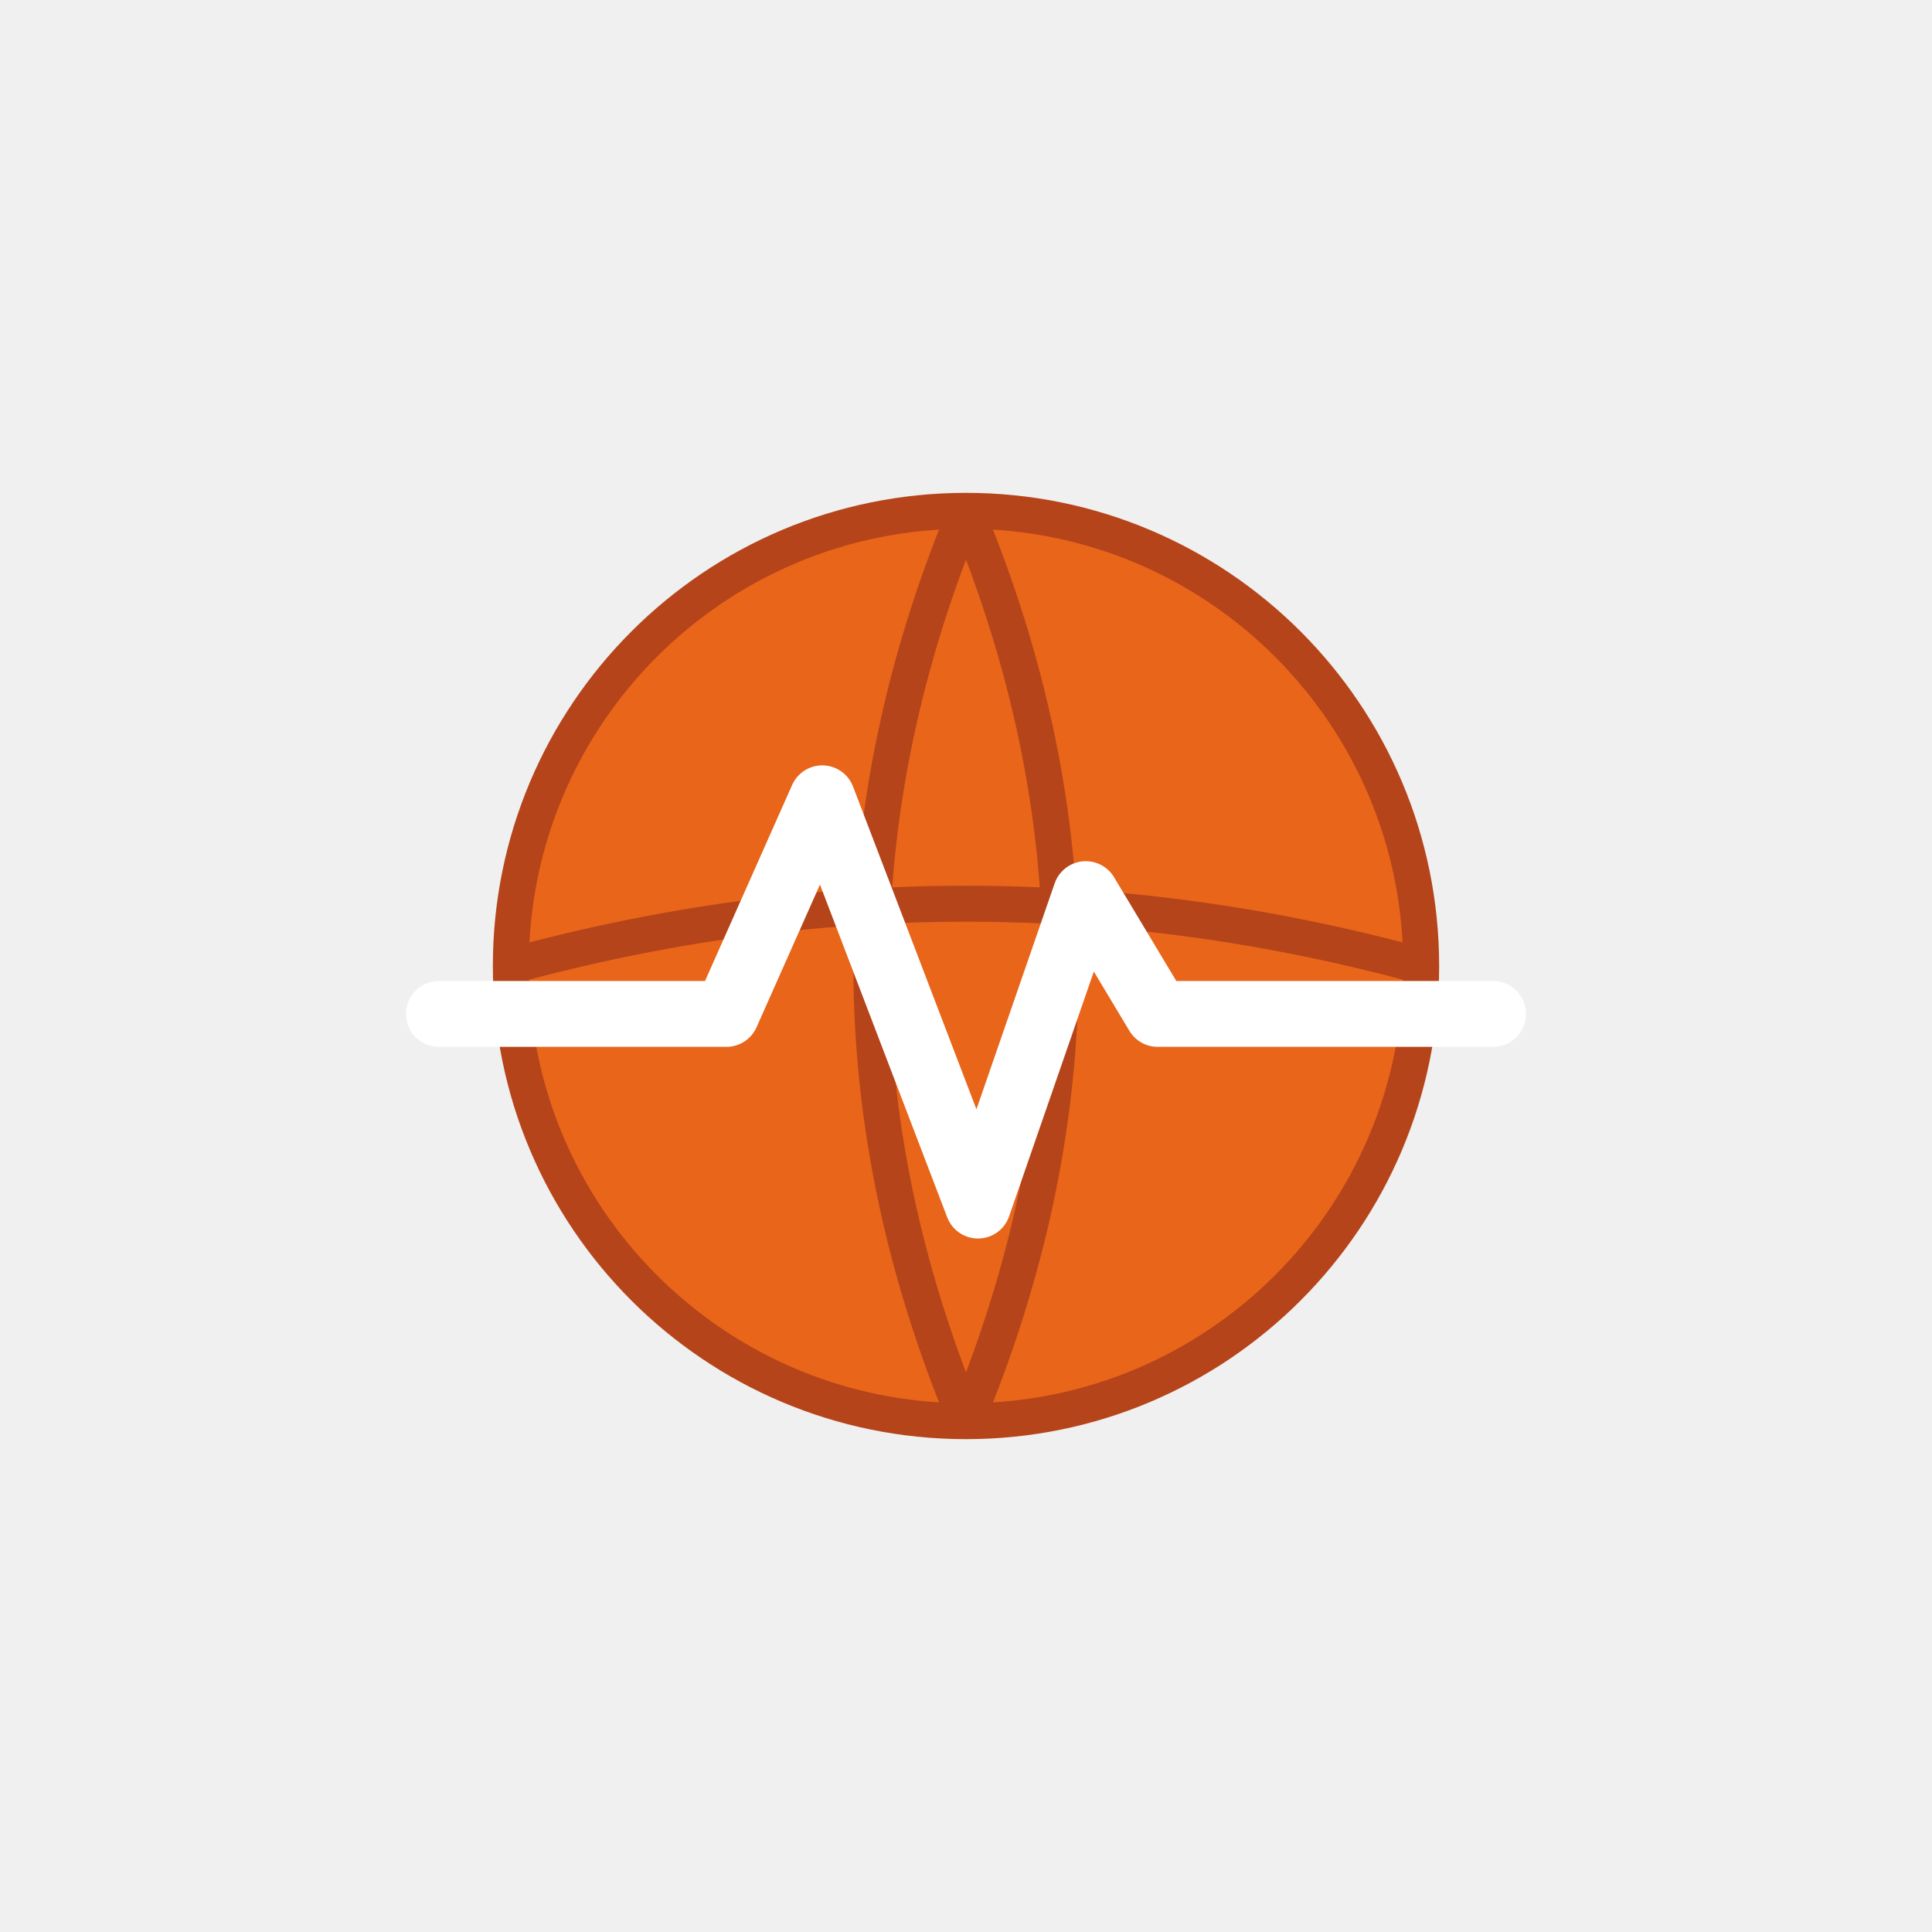
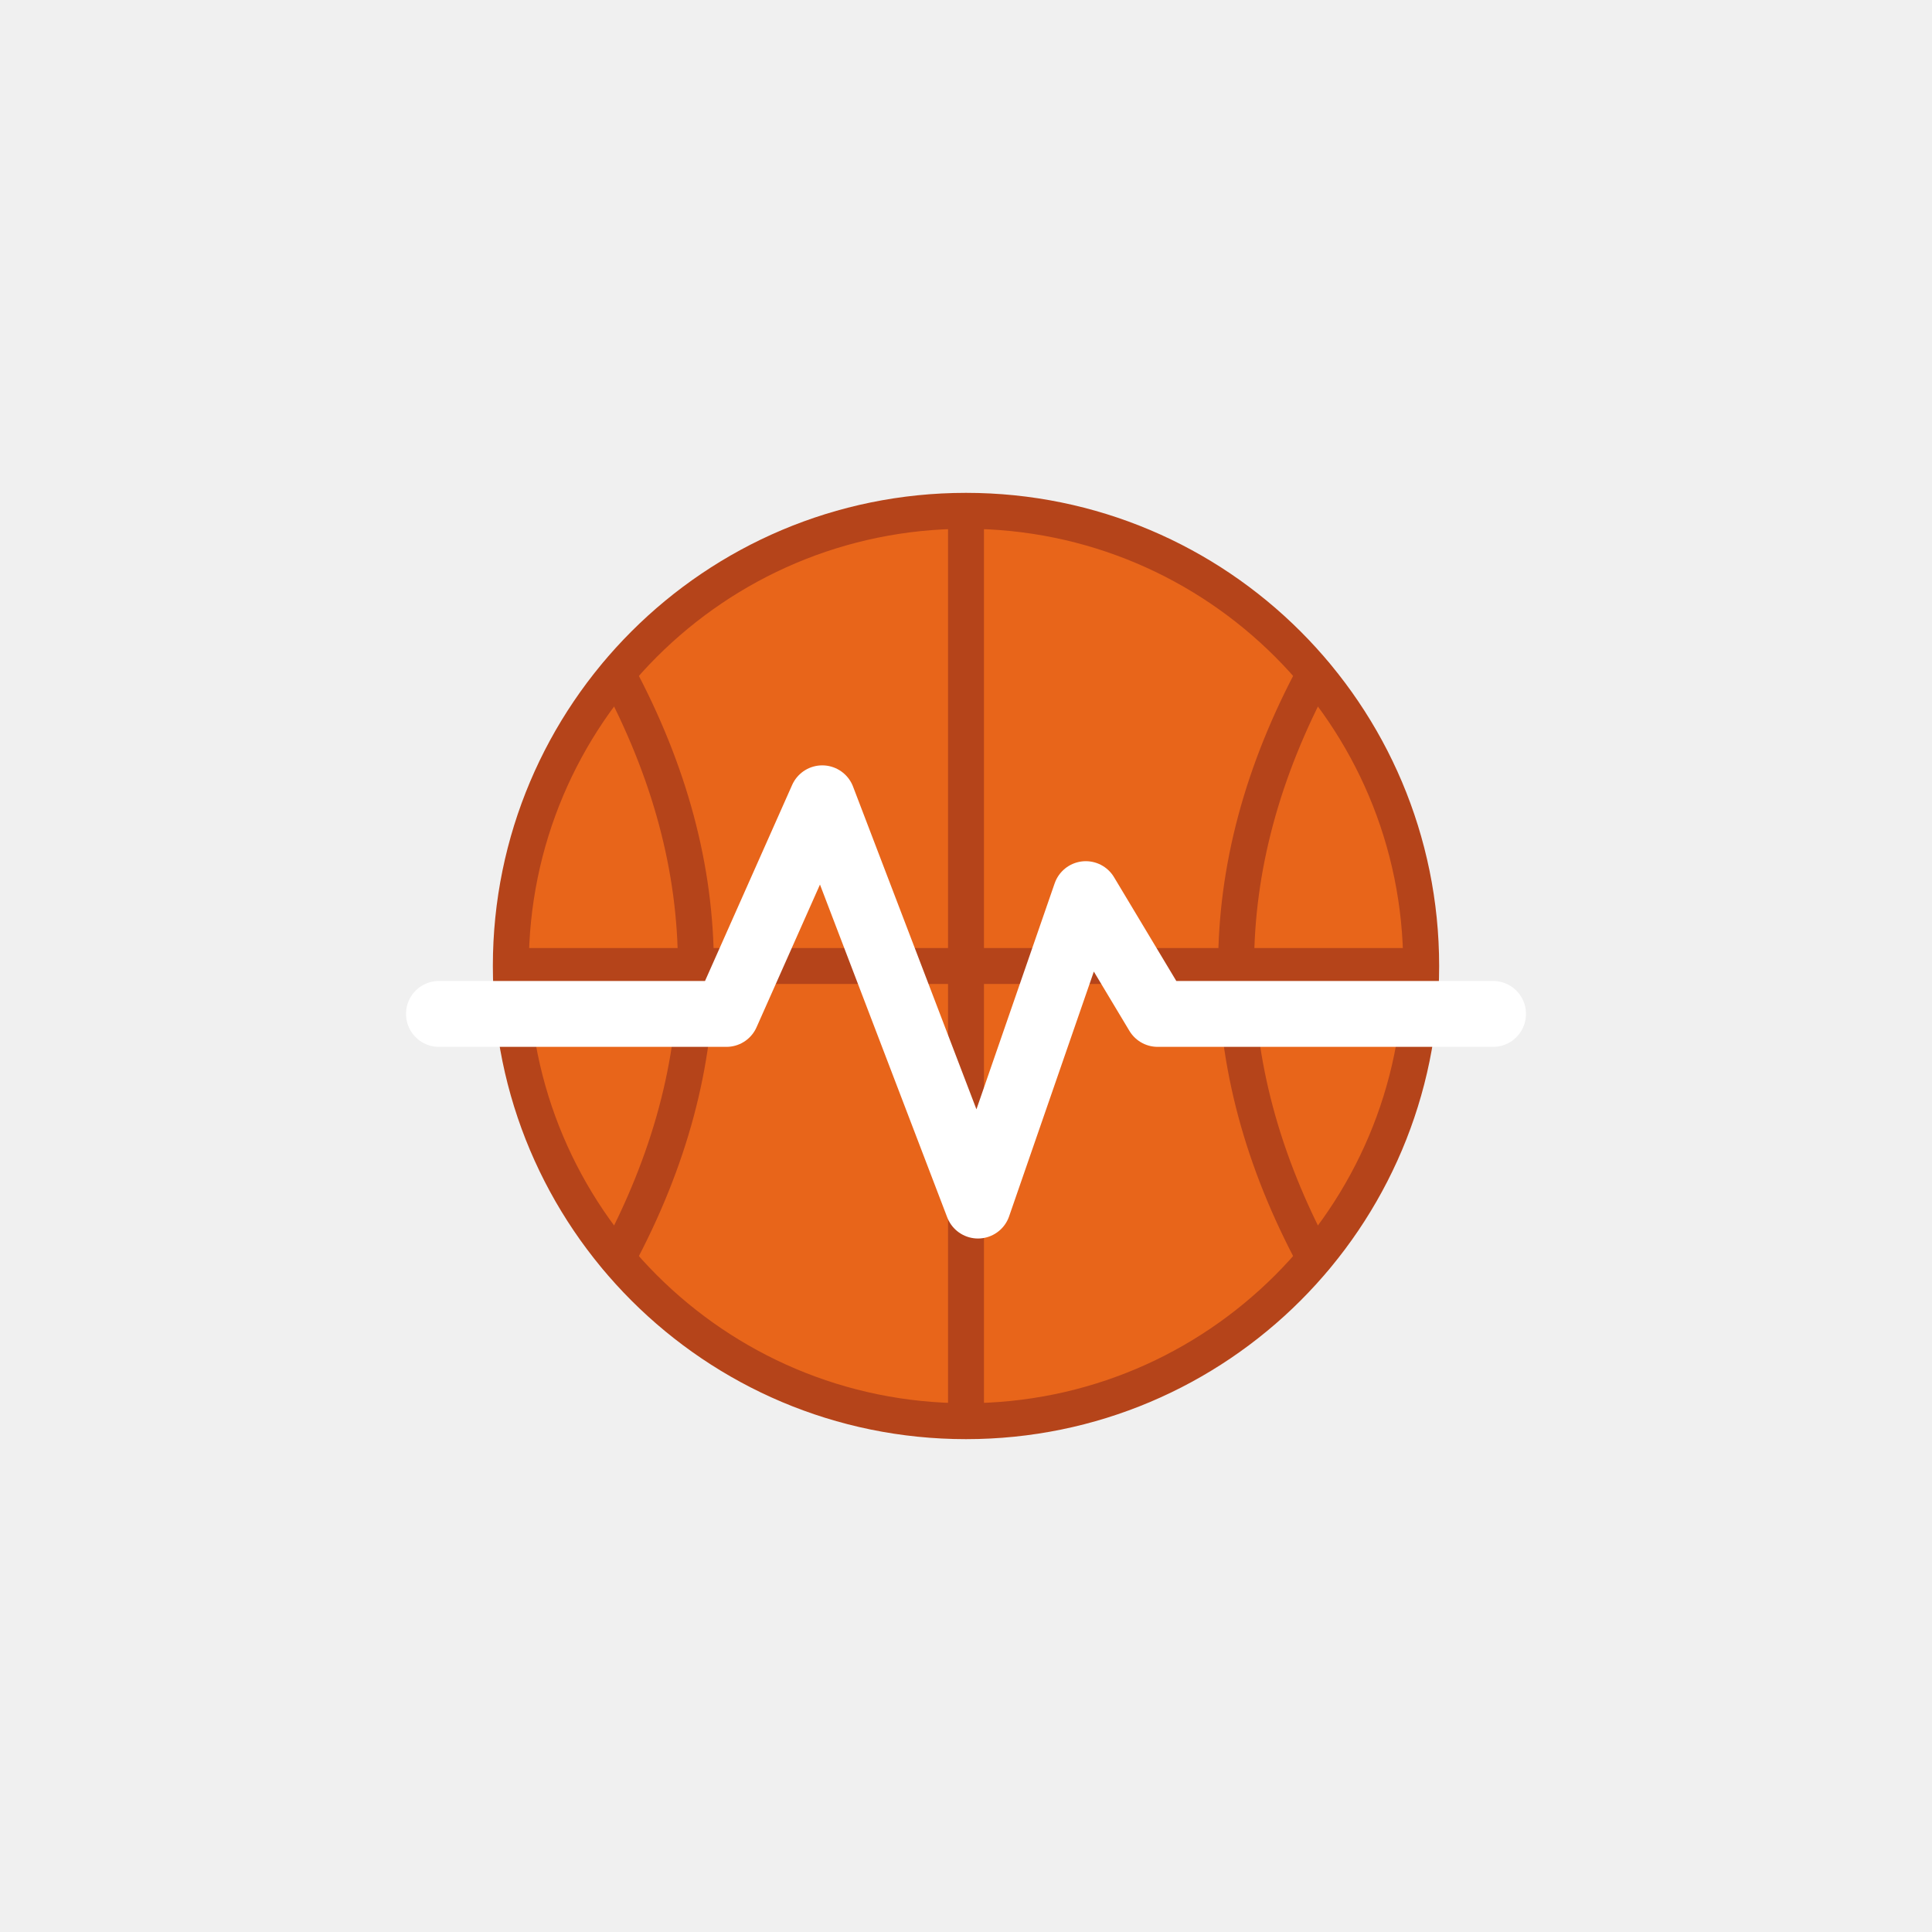
<svg xmlns="http://www.w3.org/2000/svg" viewBox="0 0 100 100">
  <g transform="translate(19 19) scale(0.62)">
    <circle cx="50" cy="50" r="38" fill="#E8651A" />
    <circle cx="50" cy="50" r="38" fill="none" stroke="#B5441A" stroke-width="3" />
-     <path d="M 12 50 Q 50 39.6 88 50" fill="none" stroke="#B5441A" stroke-width="3" />
-     <path d="M 50 12 Q 34.2 50 50 88" fill="none" stroke="#B5441A" stroke-width="3" />
-     <path d="M 50 12 Q 65.8 50 50 88" fill="none" stroke="#B5441A" stroke-width="3" />
+     <path d="M 12 50 L 88 50" fill="none" stroke="#B5441A" stroke-width="3" />
+     <path d="M 20.9 25.6 Q 34 50 20.9 74.4" fill="none" stroke="#B5441A" stroke-width="3" stroke-linecap="round" />
+     <path d="M 50 12 L 50 88" fill="none" stroke="#B5441A" stroke-width="3" />
+     <path d="M 79.1 25.6 Q 66 50 79.1 74.4" fill="none" stroke="#B5441A" stroke-width="3" stroke-linecap="round" />
    <path d="M 6 54 L 30 54 L 38 36 L 51 70 L 60 44 L 66 54 L 94 54" fill="none" stroke="#FFFFFF" stroke-width="5.5" stroke-linecap="round" stroke-linejoin="round" />
  </g>
</svg>
